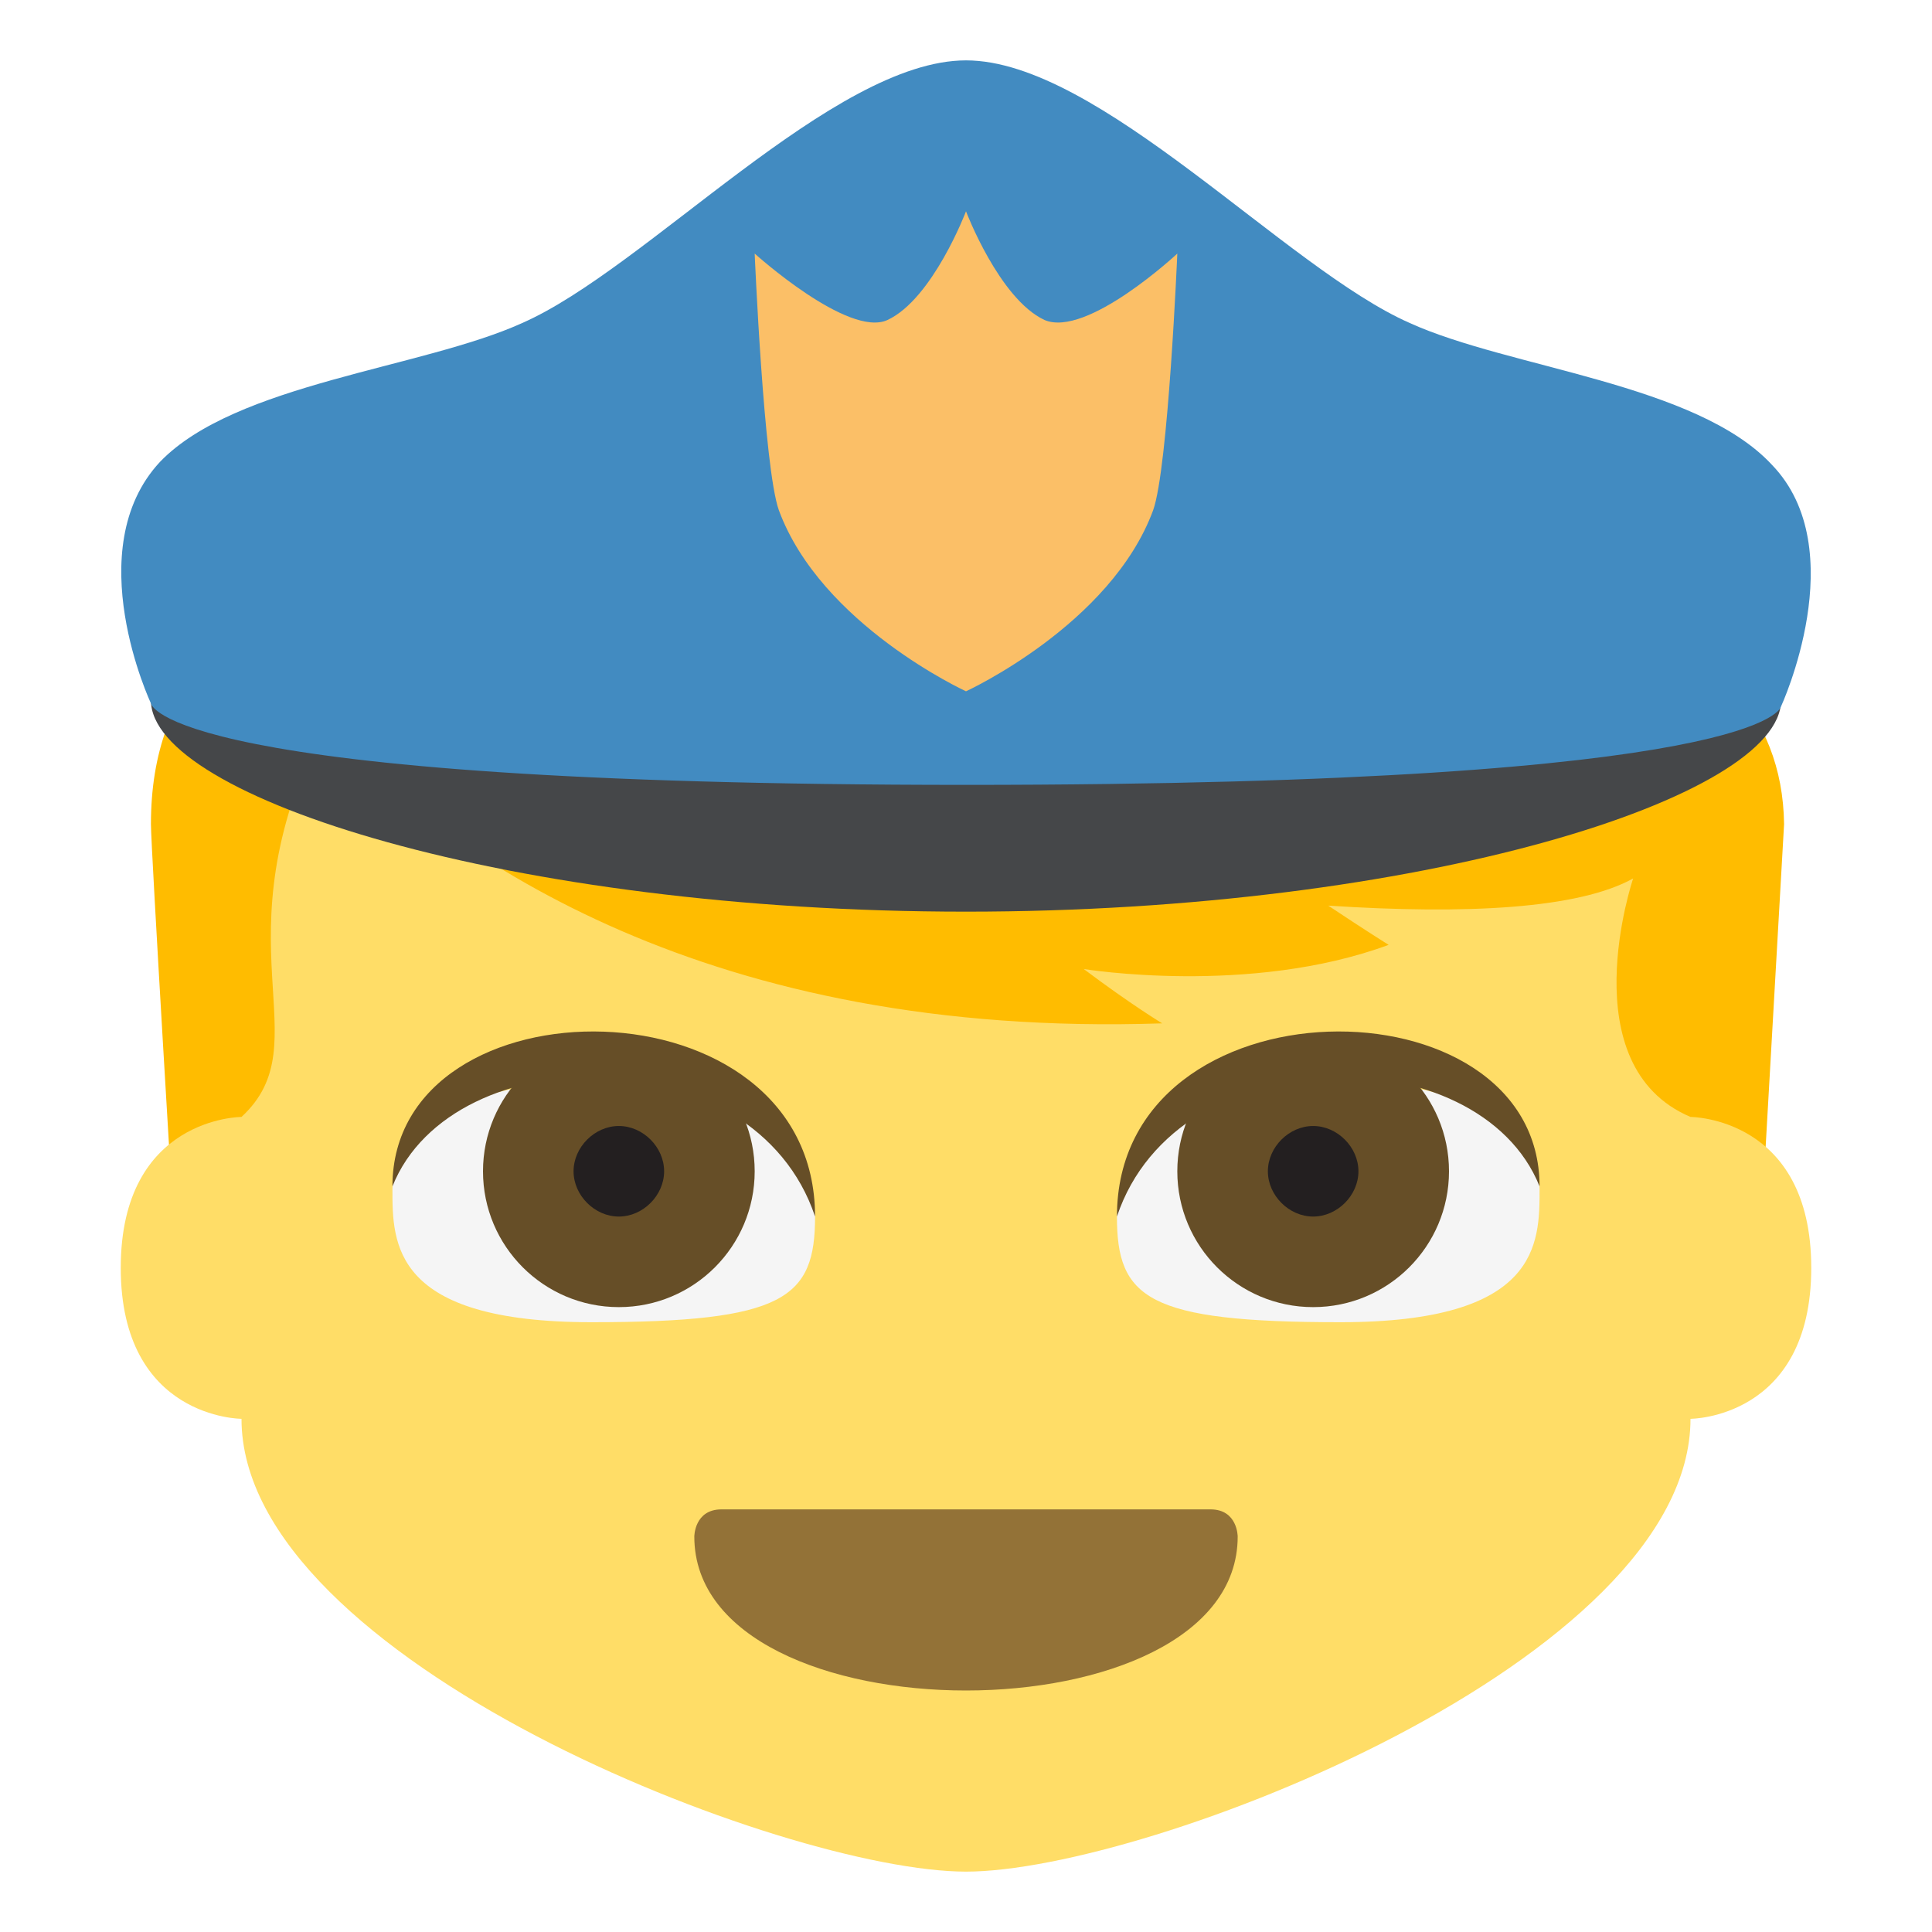
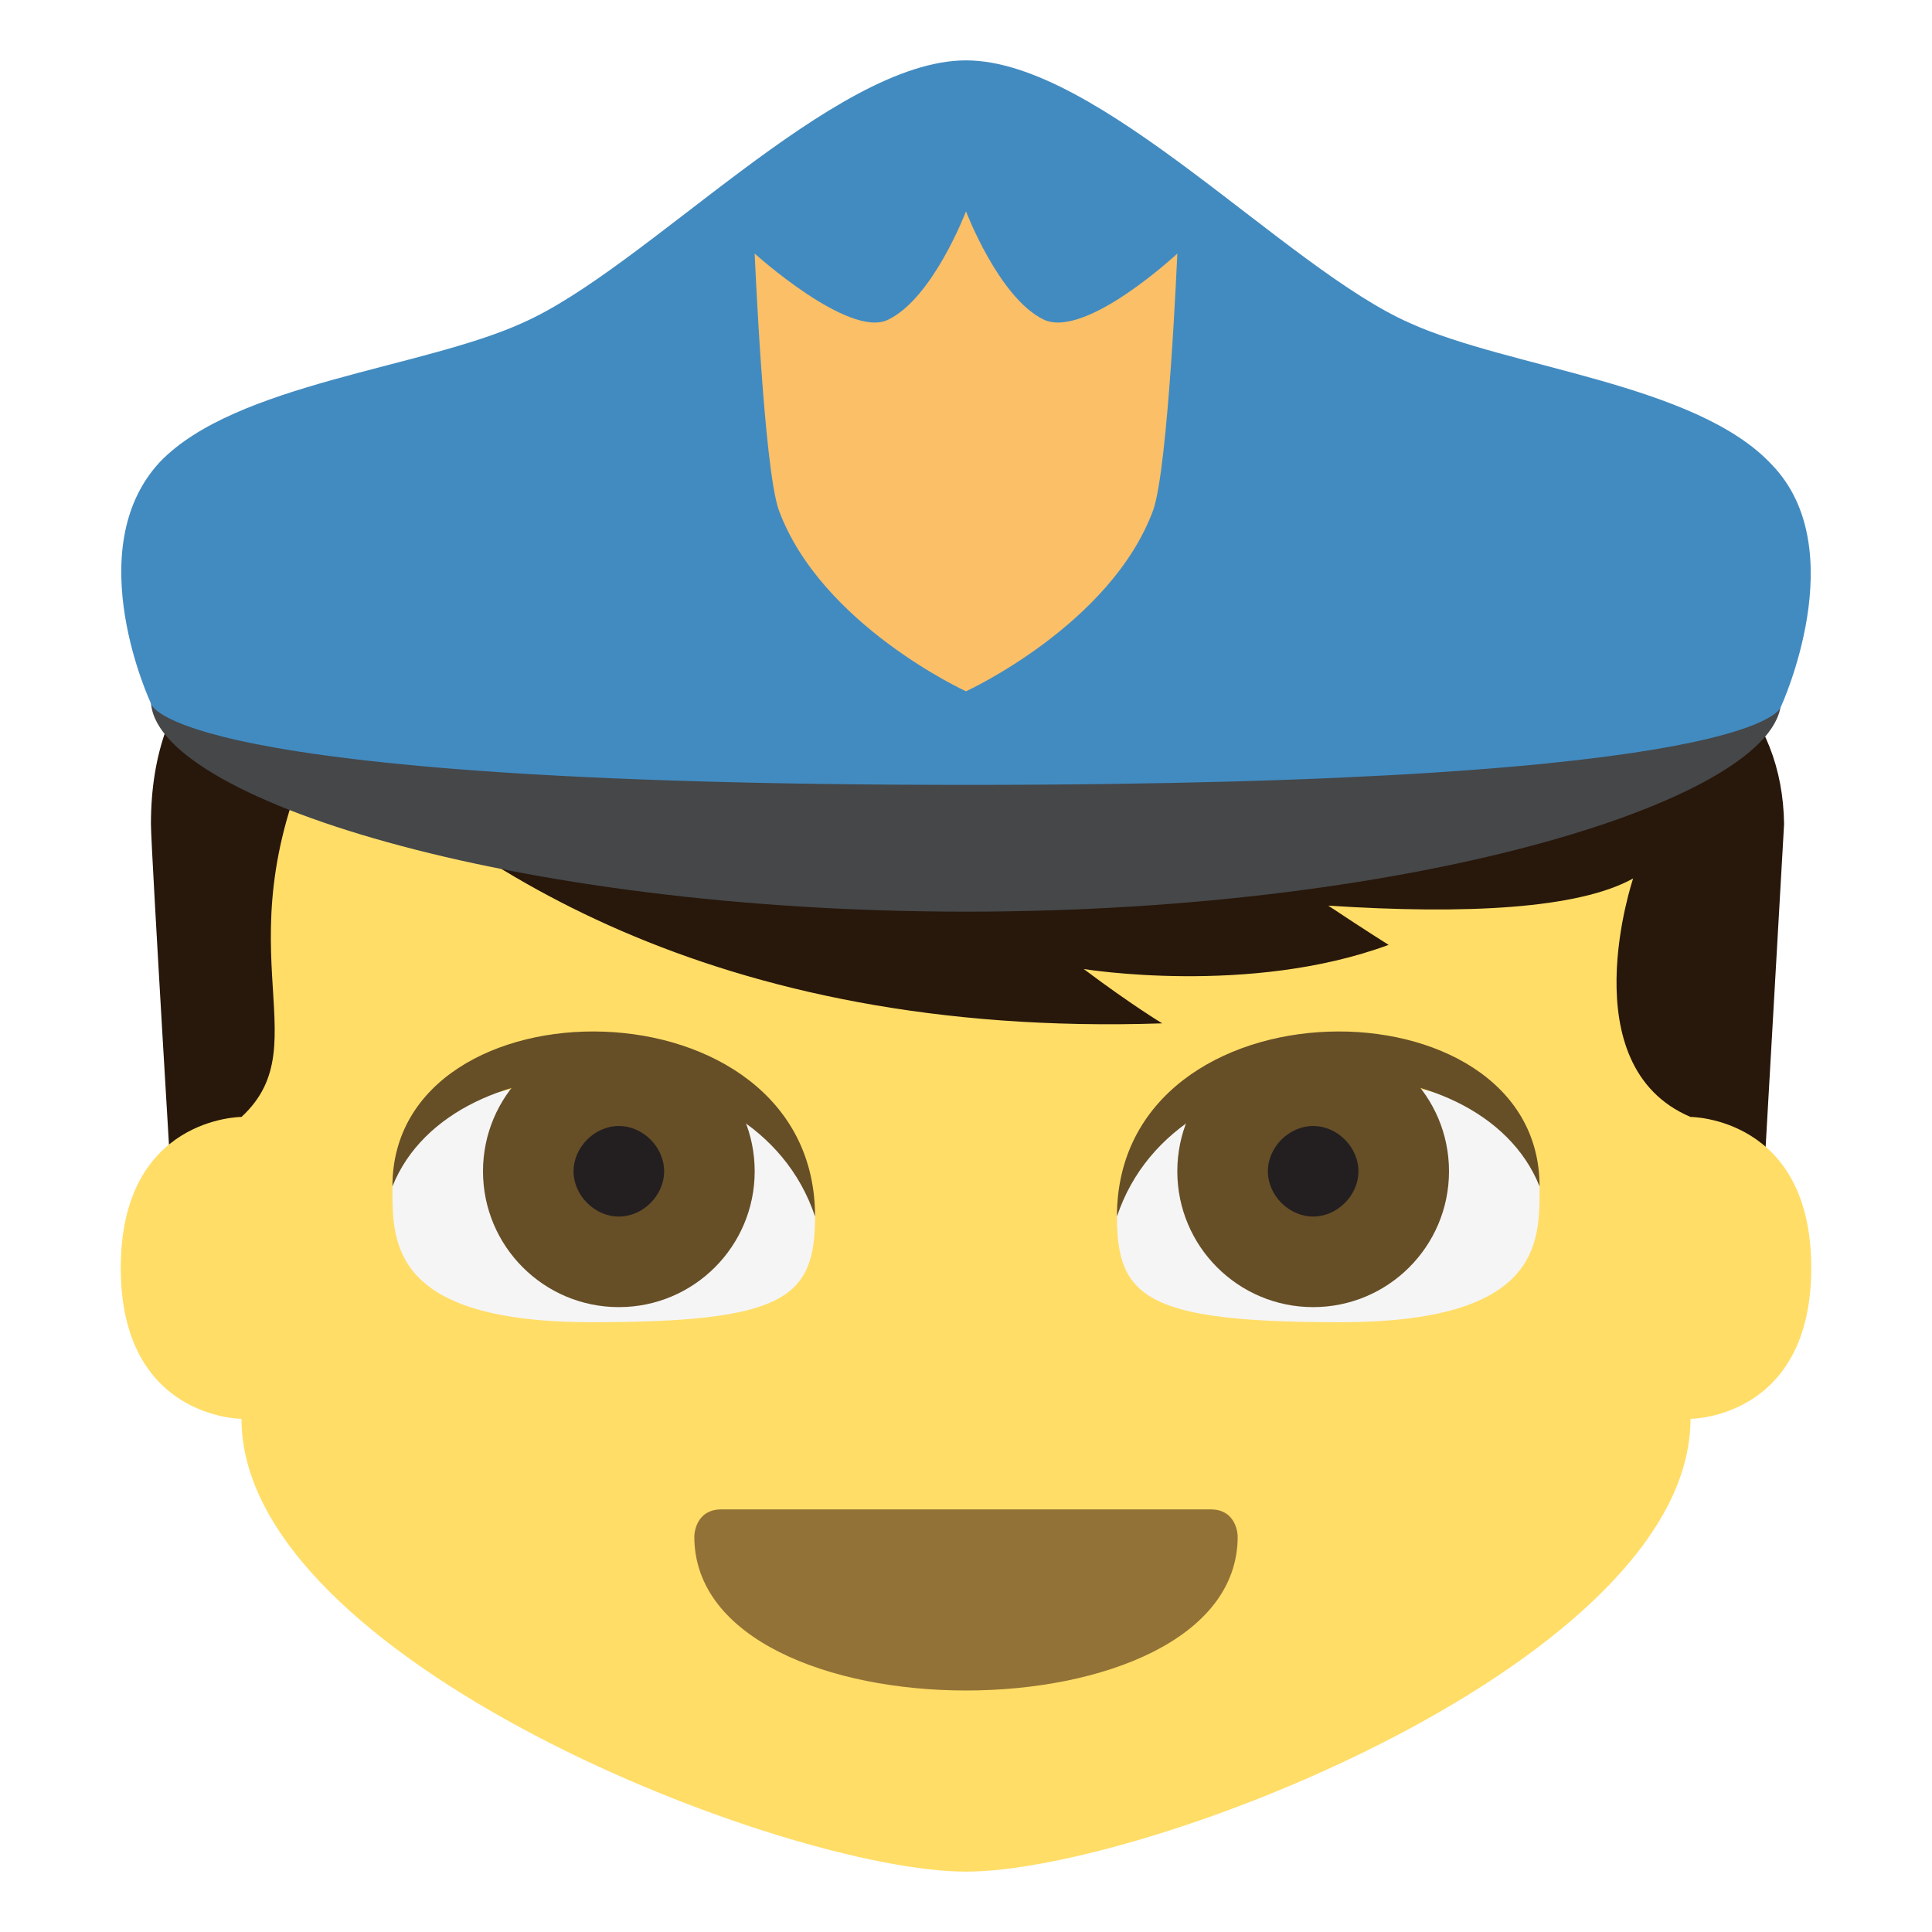
<svg xmlns="http://www.w3.org/2000/svg" viewBox="0 0 64 64" enable-background="new 0 0 64 64">
-   <path d="m32 17.3c-15.8 0-27 .5-27 10 0 .8.8 14 .8 14h52.5l.8-14c-.1-7.4-9.7-10-27.1-10" fill="#ffbc00" />
+   <path d="m32 17.3c-15.8 0-27 .5-27 10 0 .8.8 14 .8 14h52.5l.8-14c-.1-7.4-9.7-10-27.1-10" fill="#28170b" />
  <path d="m56 37c-4-1.7-1.9-7.9-1.9-7.9-1.8 1-5.5 1.2-10.1.9 1.2.8 2 1.3 2 1.3-4.6 1.7-10.1.8-10.1.8 1.6 1.2 2.6 1.8 2.6 1.8-15 .5-23.5-5.4-27.8-9.8-3.6 7.2 0 10.4-2.7 12.9 0 0-4 0-4 5 0 5 4 5 4 5 0 8 18 15 24 15s24-7 24-15c0 0 4 0 4-5s-4-5-4-5" fill="#ffdd67" />
  <path d="m20 35.8c-5 0-7 1.8-7 3.6s0 4.4 6.6 4.4c6.4 0 7.4-.8 7.4-3.5 0-1.8-2-4.5-7-4.5" fill="#f5f5f5" />
  <circle cx="20.5" cy="38.8" r="4.5" fill="#664e27" />
  <path d="m22 38.8c0 .8-.7 1.5-1.5 1.5-.8 0-1.5-.7-1.5-1.5 0-.8.7-1.5 1.5-1.5.8 0 1.5.7 1.5 1.5" fill="#231f20" />
  <path d="m13 39.3c0-7 14-7 14 1-2-6-12-6-14-1" fill="#664e27" />
  <path d="m44 35.8c5 0 7 1.8 7 3.6s0 4.4-6.6 4.4c-6.4 0-7.4-.8-7.4-3.5 0-1.8 2-4.5 7-4.5" fill="#f5f5f5" />
  <circle cx="43.5" cy="38.8" r="4.5" fill="#664e27" />
  <path d="m42 38.8c0 .8.7 1.5 1.5 1.5.8 0 1.5-.7 1.5-1.5 0-.8-.7-1.5-1.5-1.5-.8 0-1.5.7-1.5 1.5" fill="#231f20" />
  <path d="m51 39.3c0-7-14-7-14 1 2-6 12-6 14-1" fill="#664e27" />
  <path d="m41 50.9c0 3.4-4.5 5.1-9 5.1s-9-1.7-9-5.1c0 0 0-.9.9-.9 4.1 0 12.1 0 16.2 0 .9 0 .9.9.9.9" fill="#937237" />
  <path d="m59 23.2c0 3.2-11.9 7-27 7-15.1 0-27-3.8-27-7h54" fill="#454749" />
  <path d="m46.7 10.7c-4.1-1.8-10.3-8.7-14.7-8.7-4.4 0-10.6 6.9-14.7 8.7-3.3 1.5-9.5 2-12 4.6-2.7 2.9-.3 8-.3 8s.3 2.7 27 2.7c26.7 0 27-2.6 27-2.6s2.4-5.2-.3-8c-2.5-2.7-8.7-3.2-12-4.7" fill="#428bc1" />
  <path d="m29.4 10.6c1.5-.7 2.6-3.6 2.6-3.6s1.1 2.9 2.6 3.6c1.4.6 4.4-2.2 4.4-2.2s-.3 7.1-.8 8.5c-1.4 3.8-6.2 6-6.2 6s-4.8-2.2-6.2-6c-.5-1.4-.8-8.5-.8-8.5s3.1 2.8 4.4 2.2" fill="#fbbf67" />
</svg>
